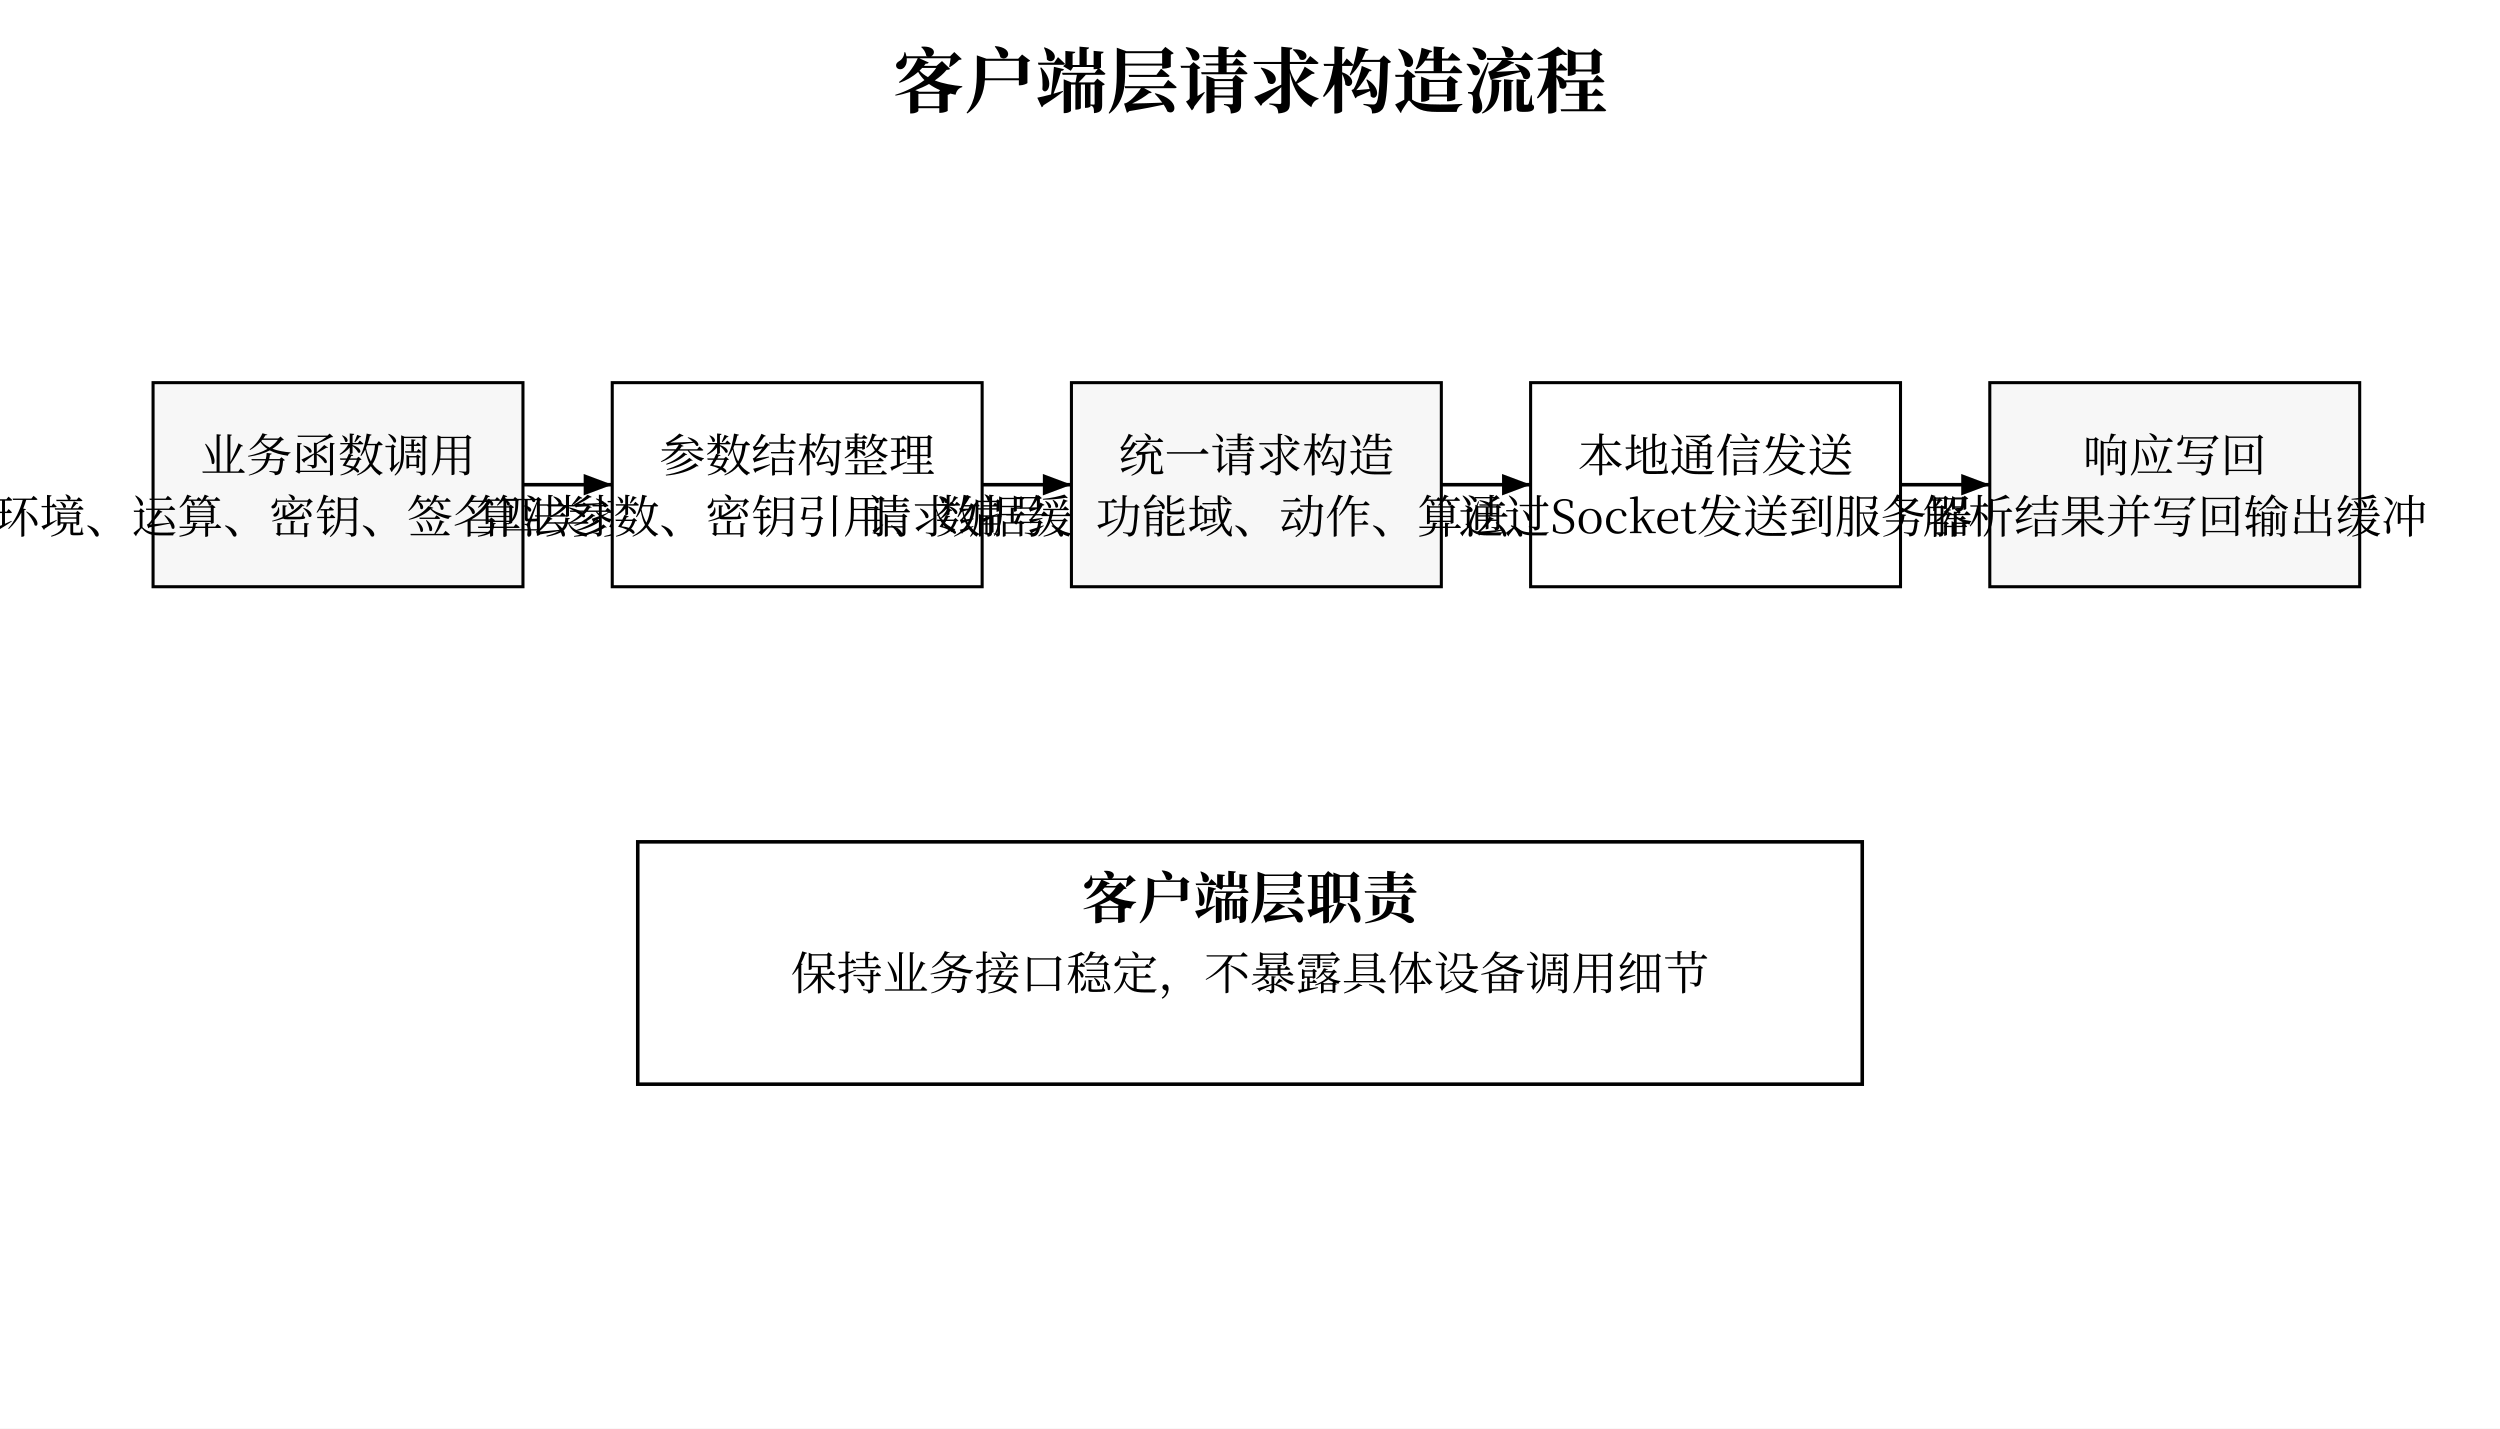
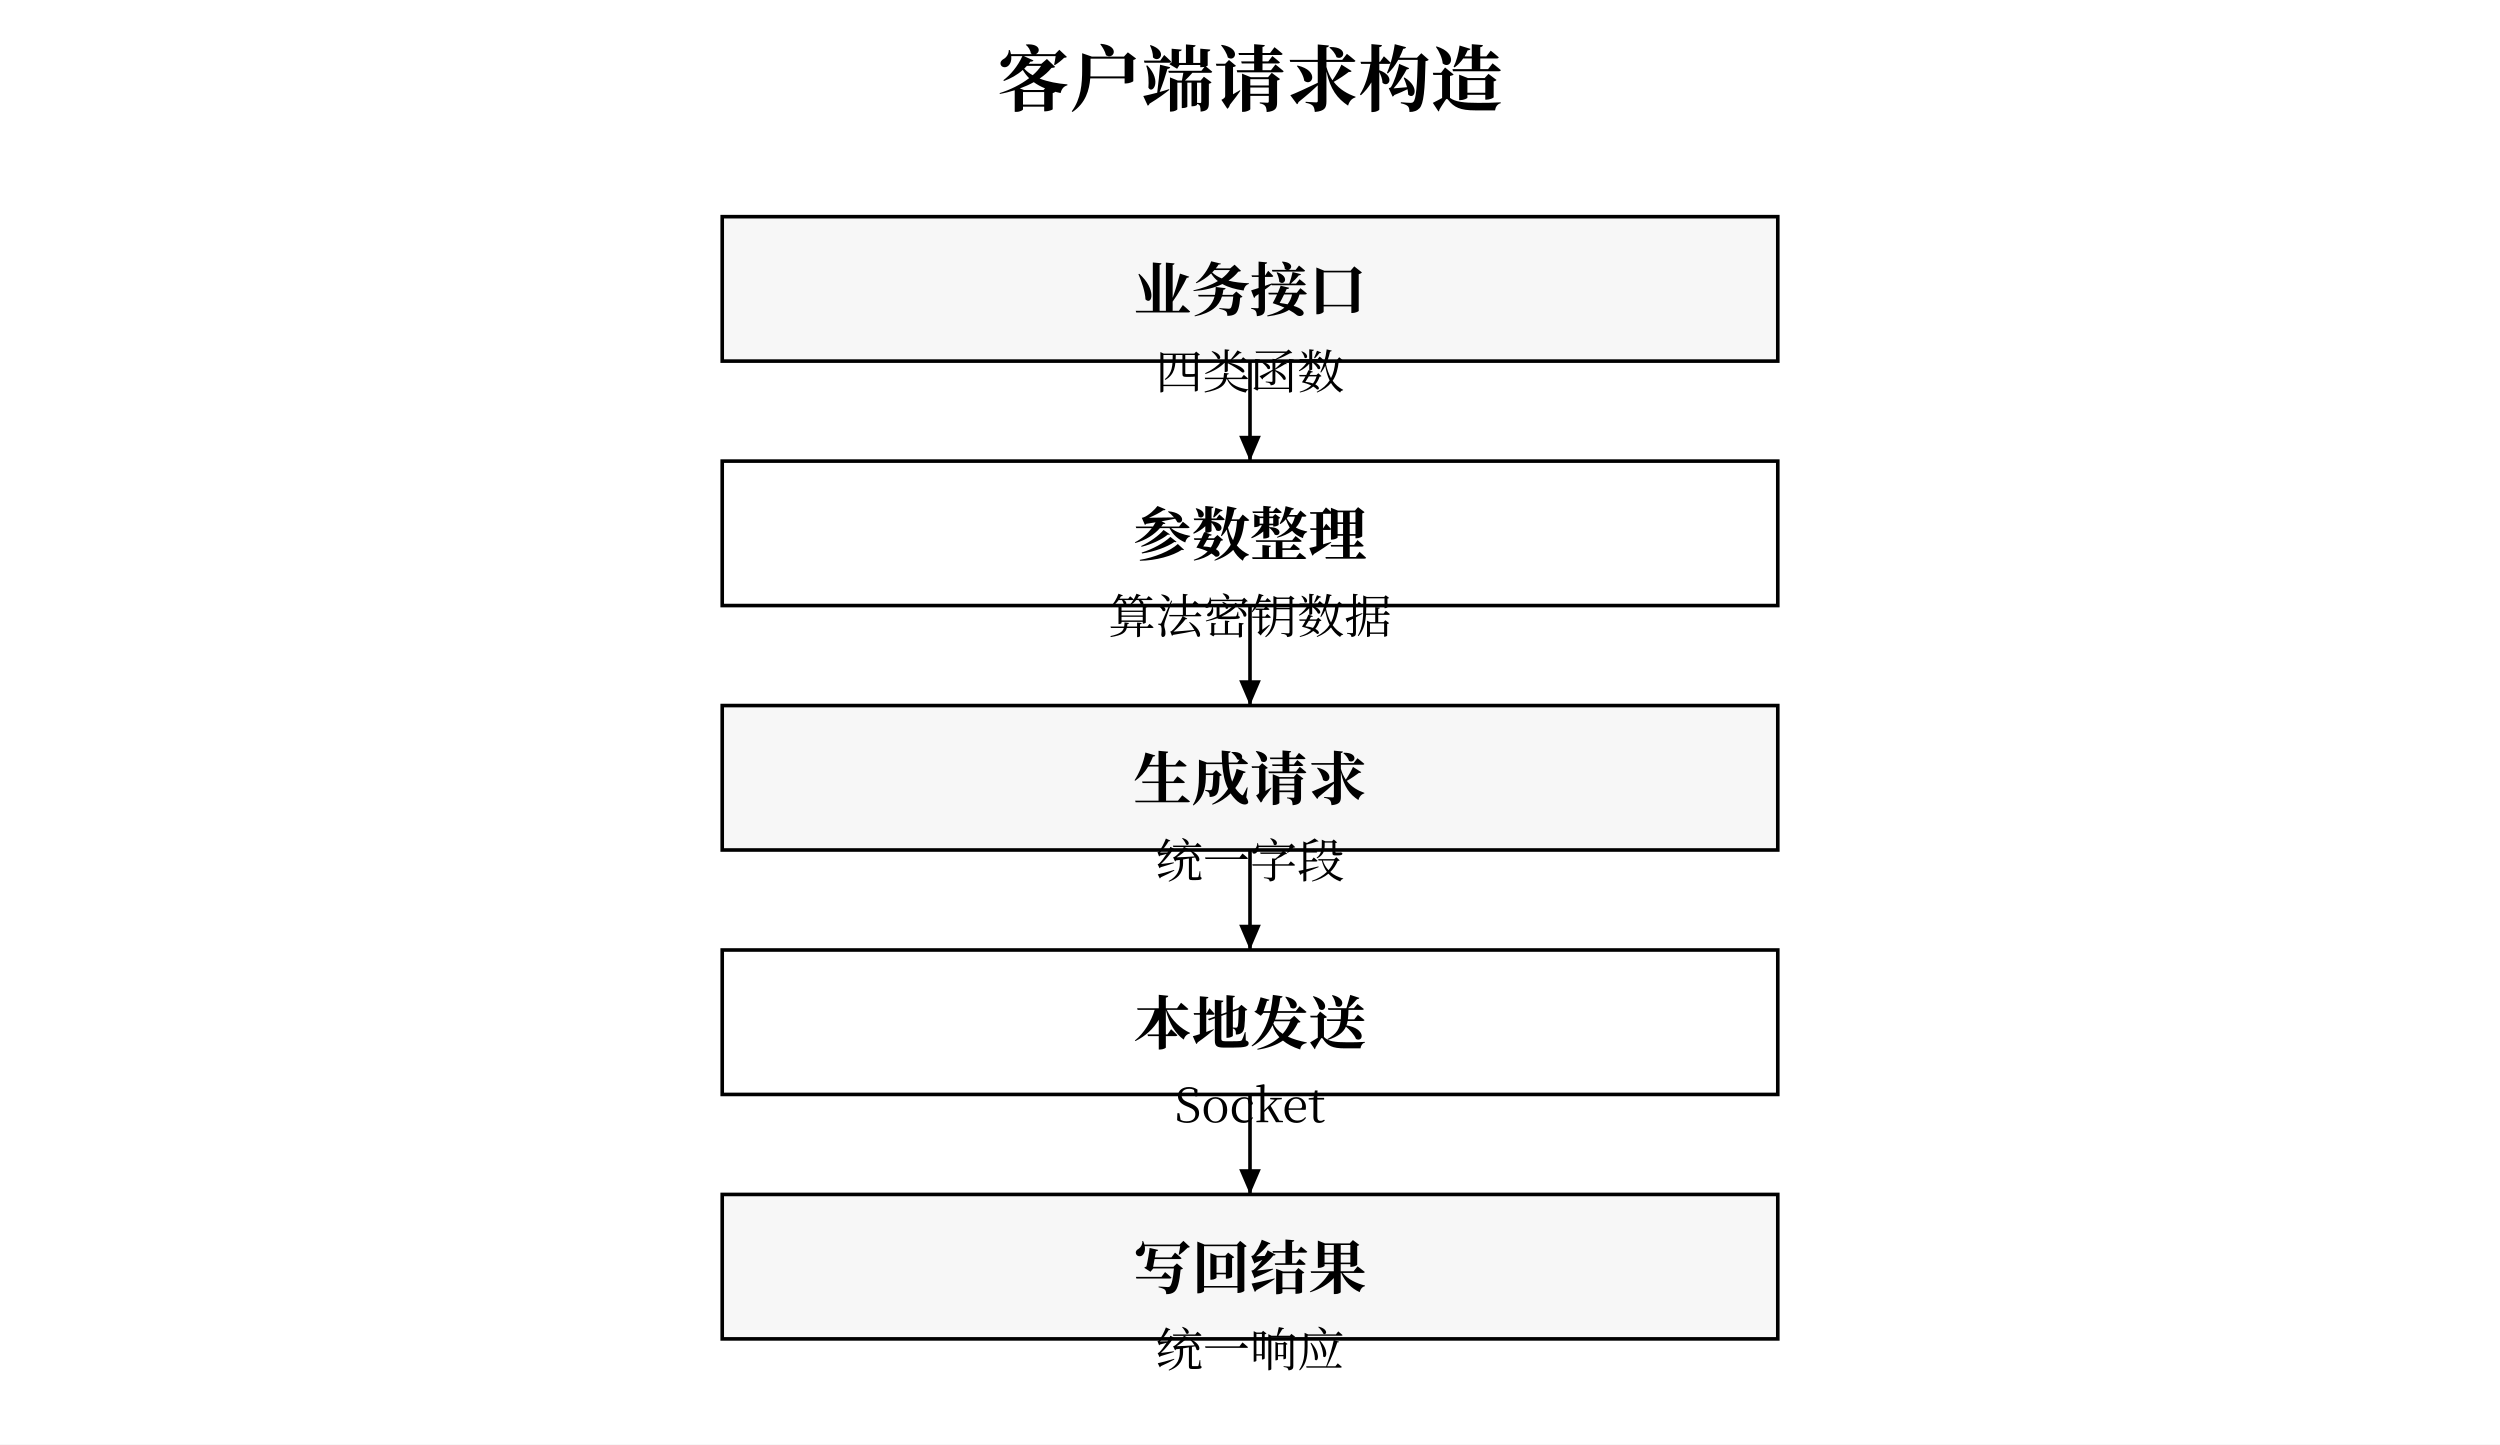
- <svg xmlns="http://www.w3.org/2000/svg" width="980" height="560" viewBox="0 0 980 560">
+ <svg xmlns="http://www.w3.org/2000/svg" width="900" height="520" viewBox="0 0 900 520">
  <defs>
-     <marker id="arrow" markerWidth="10" markerHeight="10" refX="8" refY="3" orient="auto" markerUnits="strokeWidth">
-       <path d="M0,0 L0,6 L8,3 z" fill="#000000" />
+     <marker id="arrow" markerWidth="8" markerHeight="8" refX="7" refY="3" orient="auto" markerUnits="strokeWidth">
+       <path d="M0,0 L0,6 L7,3 z" fill="#000000" />
    </marker>
  </defs>
-   <rect x="0" y="0" width="980" height="560" fill="#ffffff" />
-   <text x="490" y="42" font-family="SimSun, Songti SC, Noto Serif CJK SC, Microsoft YaHei, Arial, sans-serif" font-size="28" font-weight="bold" text-anchor="middle" fill="#000000">客户端层请求构造流程</text>
-   <rect x="60" y="150" width="145" height="80" fill="#f7f7f7" stroke="#000000" stroke-width="1.2" />
-   <text x="132.5" y="185.0" font-family="SimSun, Songti SC, Noto Serif CJK SC, Microsoft YaHei, Arial, sans-serif" font-size="18" font-weight="normal" text-anchor="middle" fill="#000000">业务函数调用</text>
-   <text x="132.5" y="209.0" font-family="SimSun, Songti SC, Noto Serif CJK SC, Microsoft YaHei, Arial, sans-serif" font-size="18" font-weight="normal" text-anchor="middle" fill="#000000">环境、运算、密钥、签名四类接口</text>
-   <line x1="205" y1="190" x2="240" y2="190" stroke="#000000" stroke-width="1.4" marker-end="url(#arrow)" />
-   <rect x="240" y="150" width="145" height="80" fill="#ffffff" stroke="#000000" stroke-width="1.2" />
-   <text x="312.5" y="185.0" font-family="SimSun, Songti SC, Noto Serif CJK SC, Microsoft YaHei, Arial, sans-serif" font-size="18" font-weight="normal" text-anchor="middle" fill="#000000">参数结构整理</text>
-   <text x="312.5" y="209.0" font-family="SimSun, Songti SC, Noto Serif CJK SC, Microsoft YaHei, Arial, sans-serif" font-size="18" font-weight="normal" text-anchor="middle" fill="#000000">算法参数、密钥引用、数据缓冲</text>
-   <line x1="385" y1="190" x2="420" y2="190" stroke="#000000" stroke-width="1.4" marker-end="url(#arrow)" />
-   <rect x="420" y="150" width="145" height="80" fill="#f7f7f7" stroke="#000000" stroke-width="1.2" />
-   <text x="492.5" y="185.0" font-family="SimSun, Songti SC, Noto Serif CJK SC, Microsoft YaHei, Arial, sans-serif" font-size="18" font-weight="normal" text-anchor="middle" fill="#000000">统一请求构造</text>
-   <text x="492.5" y="209.0" font-family="SimSun, Songti SC, Noto Serif CJK SC, Microsoft YaHei, Arial, sans-serif" font-size="18" font-weight="normal" text-anchor="middle" fill="#000000">请求编号、功能域、动作、算法、载荷</text>
-   <line x1="565" y1="190" x2="600" y2="190" stroke="#000000" stroke-width="1.4" marker-end="url(#arrow)" />
-   <rect x="600" y="150" width="145" height="80" fill="#ffffff" stroke="#000000" stroke-width="1.2" />
-   <text x="672.5" y="185.0" font-family="SimSun, Songti SC, Noto Serif CJK SC, Microsoft YaHei, Arial, sans-serif" font-size="18" font-weight="normal" text-anchor="middle" fill="#000000">本地通信发送</text>
-   <text x="672.5" y="209.0" font-family="SimSun, Songti SC, Noto Serif CJK SC, Microsoft YaHei, Arial, sans-serif" font-size="18" font-weight="normal" text-anchor="middle" fill="#000000">通过Socket发送到服务器</text>
-   <line x1="745" y1="190" x2="780" y2="190" stroke="#000000" stroke-width="1.4" marker-end="url(#arrow)" />
-   <rect x="780" y="150" width="145" height="80" fill="#f7f7f7" stroke="#000000" stroke-width="1.2" />
-   <text x="852.5" y="185.0" font-family="SimSun, Songti SC, Noto Serif CJK SC, Microsoft YaHei, Arial, sans-serif" font-size="18" font-weight="normal" text-anchor="middle" fill="#000000">响应写回</text>
-   <text x="852.5" y="209.0" font-family="SimSun, Songti SC, Noto Serif CJK SC, Microsoft YaHei, Arial, sans-serif" font-size="18" font-weight="normal" text-anchor="middle" fill="#000000">解析结果并写回输出缓冲</text>
-   <rect x="250" y="330" width="480" height="95" fill="#ffffff" stroke="#000000" stroke-width="1.4" />
-   <text x="490.0" y="360" font-family="SimSun, Songti SC, Noto Serif CJK SC, Microsoft YaHei, Arial, sans-serif" font-size="22" font-weight="bold" text-anchor="middle" fill="#000000">客户端层职责</text>
-   <text x="490.0" y="388" font-family="SimSun, Songti SC, Noto Serif CJK SC, Microsoft YaHei, Arial, sans-serif" font-size="18" font-weight="normal" text-anchor="middle" fill="#000000">保持业务接口稳定，不暴露具体设备调用细节</text>
+   <rect x="0" y="0" width="900" height="520" fill="#ffffff" />
+   <text x="450.0" y="38" font-family="SimSun, Songti SC, Noto Serif CJK SC, Microsoft YaHei, Arial, sans-serif" font-size="26" font-weight="bold" text-anchor="middle" fill="#000000">客户端请求构造</text>
+   <rect x="260" y="78" width="380" height="52" fill="#f7f7f7" stroke="#000000" stroke-width="1.3" />
+   <text x="450.0" y="112" font-family="SimSun, Songti SC, Noto Serif CJK SC, Microsoft YaHei, Arial, sans-serif" font-size="21" font-weight="bold" text-anchor="middle" fill="#000000">业务接口</text>
+   <text x="450.0" y="140" font-family="SimSun, Songti SC, Noto Serif CJK SC, Microsoft YaHei, Arial, sans-serif" font-size="17" font-weight="normal" text-anchor="middle" fill="#000000">四类函数</text>
+   <line x1="450.0" y1="130" x2="450.0" y2="166" stroke="#000000" stroke-width="1.3" marker-end="url(#arrow)" />
+   <rect x="260" y="166" width="380" height="52" fill="#ffffff" stroke="#000000" stroke-width="1.3" />
+   <text x="450.0" y="200" font-family="SimSun, Songti SC, Noto Serif CJK SC, Microsoft YaHei, Arial, sans-serif" font-size="21" font-weight="bold" text-anchor="middle" fill="#000000">参数整理</text>
+   <text x="450.0" y="228" font-family="SimSun, Songti SC, Noto Serif CJK SC, Microsoft YaHei, Arial, sans-serif" font-size="17" font-weight="normal" text-anchor="middle" fill="#000000">算法密钥数据</text>
+   <line x1="450.0" y1="218" x2="450.0" y2="254" stroke="#000000" stroke-width="1.3" marker-end="url(#arrow)" />
+   <rect x="260" y="254" width="380" height="52" fill="#f7f7f7" stroke="#000000" stroke-width="1.3" />
+   <text x="450.0" y="288" font-family="SimSun, Songti SC, Noto Serif CJK SC, Microsoft YaHei, Arial, sans-serif" font-size="21" font-weight="bold" text-anchor="middle" fill="#000000">生成请求</text>
+   <text x="450.0" y="316" font-family="SimSun, Songti SC, Noto Serif CJK SC, Microsoft YaHei, Arial, sans-serif" font-size="17" font-weight="normal" text-anchor="middle" fill="#000000">统一字段</text>
+   <line x1="450.0" y1="306" x2="450.0" y2="342" stroke="#000000" stroke-width="1.3" marker-end="url(#arrow)" />
+   <rect x="260" y="342" width="380" height="52" fill="#ffffff" stroke="#000000" stroke-width="1.3" />
+   <text x="450.0" y="376" font-family="SimSun, Songti SC, Noto Serif CJK SC, Microsoft YaHei, Arial, sans-serif" font-size="21" font-weight="bold" text-anchor="middle" fill="#000000">本地发送</text>
+   <text x="450.0" y="404" font-family="SimSun, Songti SC, Noto Serif CJK SC, Microsoft YaHei, Arial, sans-serif" font-size="17" font-weight="normal" text-anchor="middle" fill="#000000">Socket</text>
+   <line x1="450.0" y1="394" x2="450.0" y2="430" stroke="#000000" stroke-width="1.3" marker-end="url(#arrow)" />
+   <rect x="260" y="430" width="380" height="52" fill="#f7f7f7" stroke="#000000" stroke-width="1.3" />
+   <text x="450.0" y="464" font-family="SimSun, Songti SC, Noto Serif CJK SC, Microsoft YaHei, Arial, sans-serif" font-size="21" font-weight="bold" text-anchor="middle" fill="#000000">写回结果</text>
+   <text x="450.0" y="492" font-family="SimSun, Songti SC, Noto Serif CJK SC, Microsoft YaHei, Arial, sans-serif" font-size="17" font-weight="normal" text-anchor="middle" fill="#000000">统一响应</text>
</svg>
